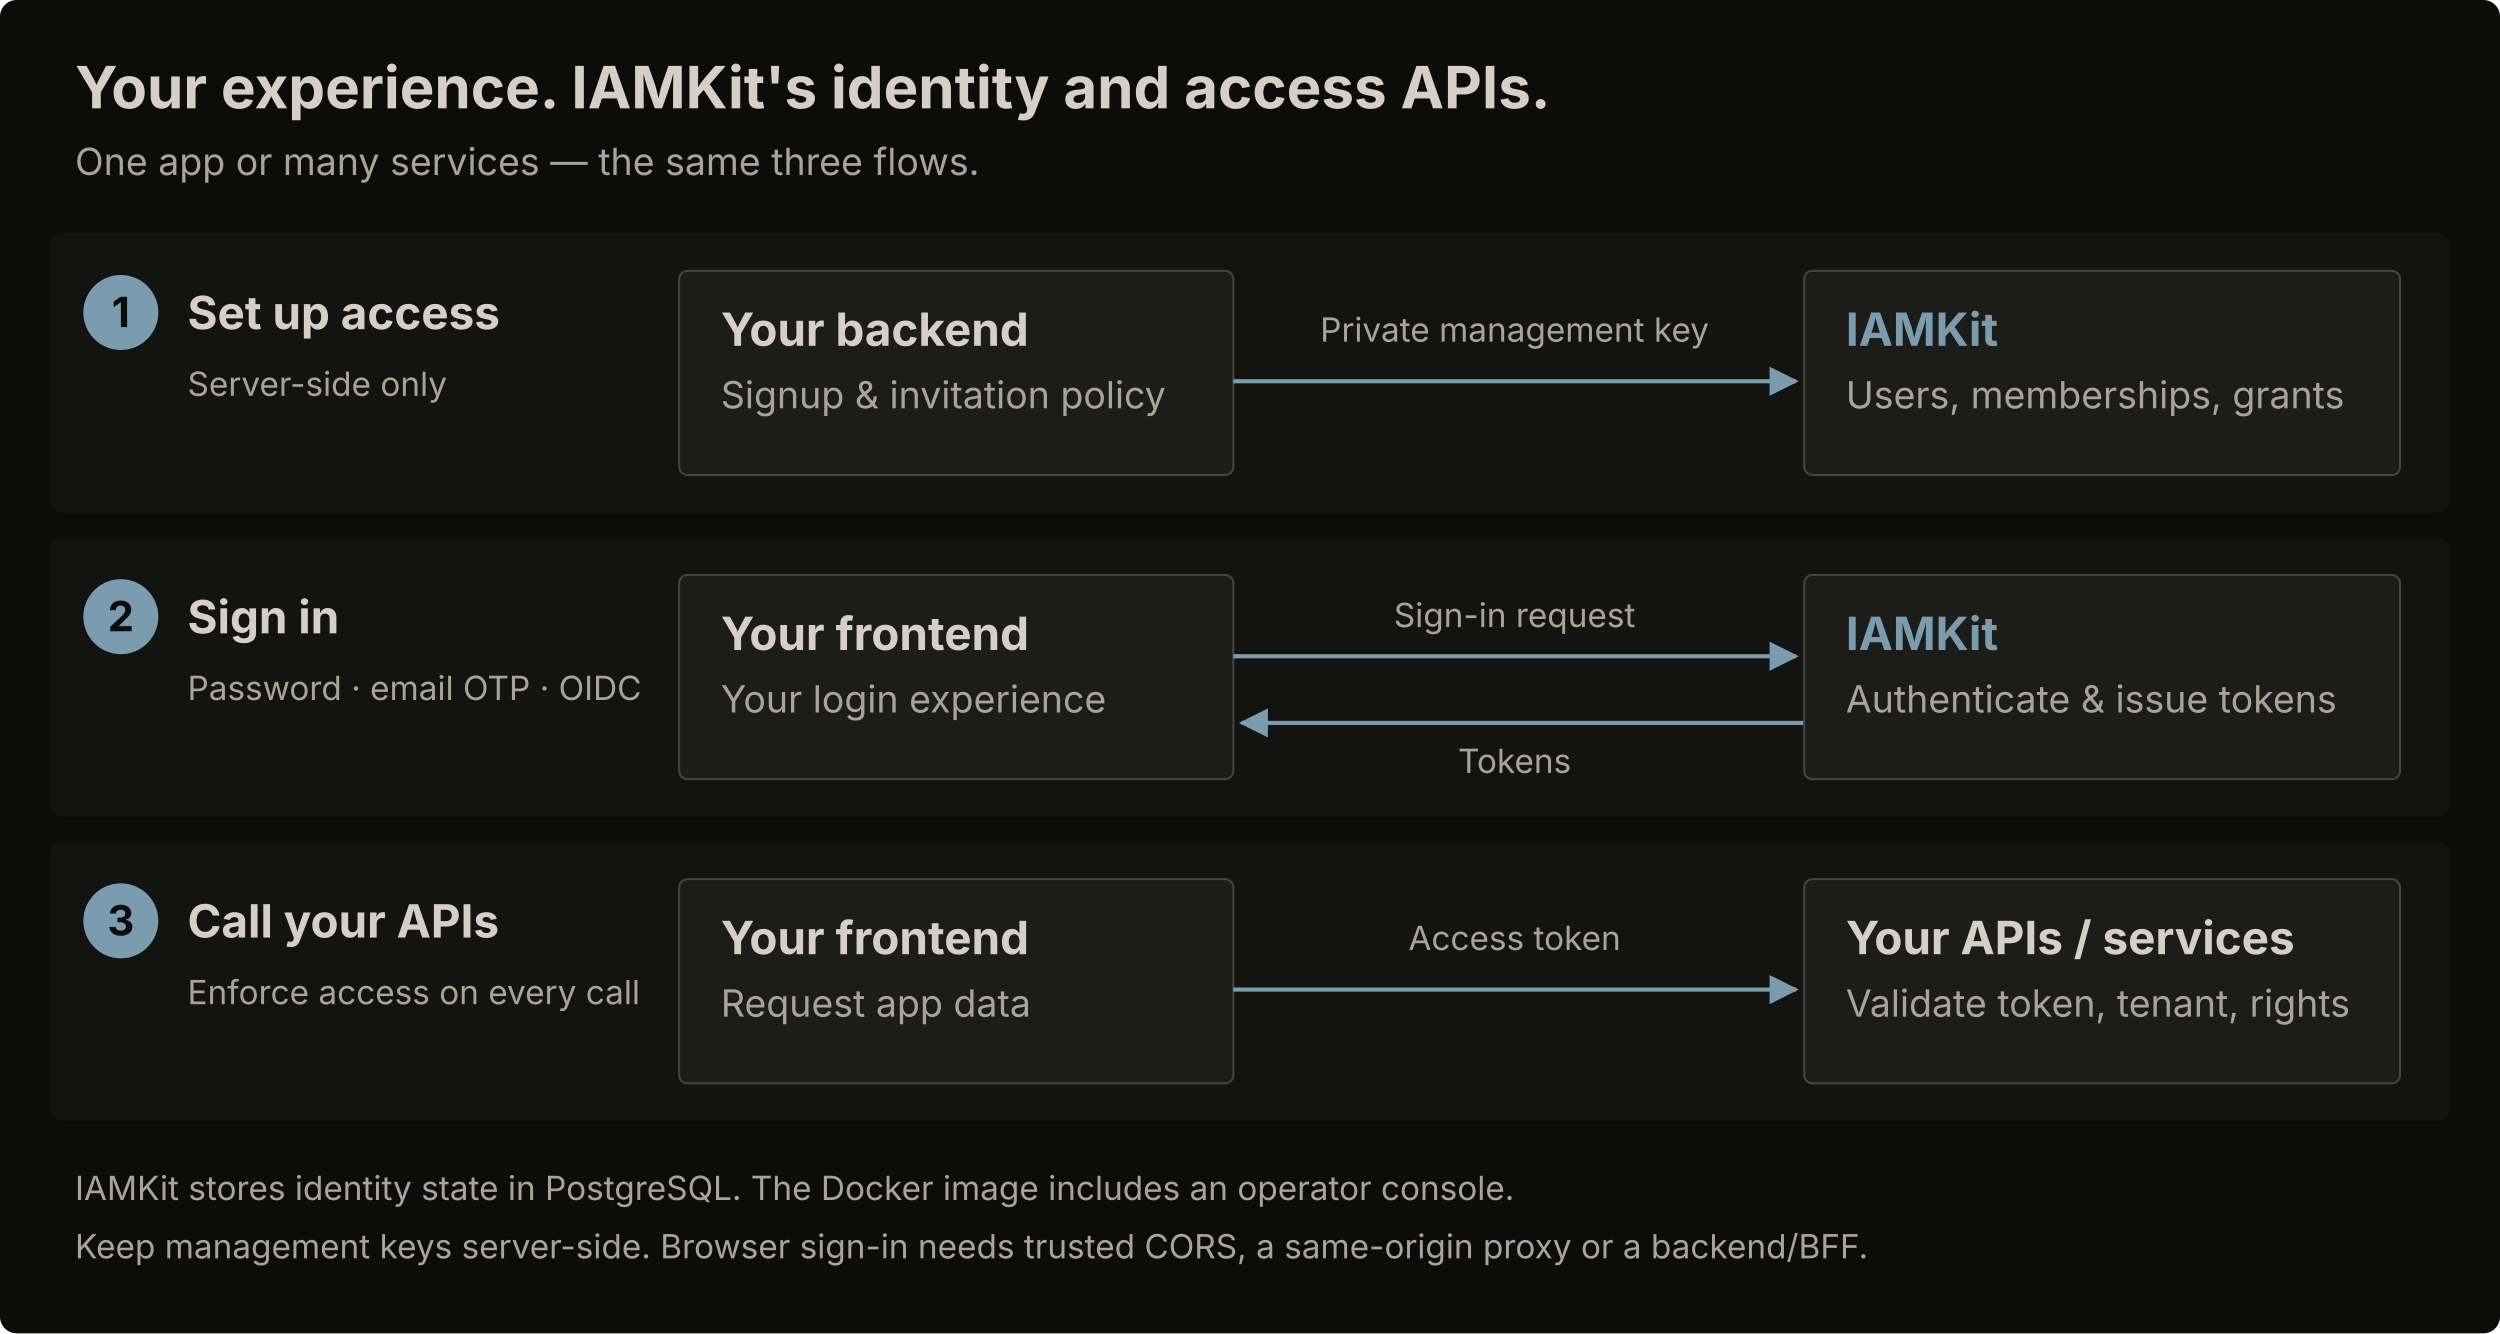
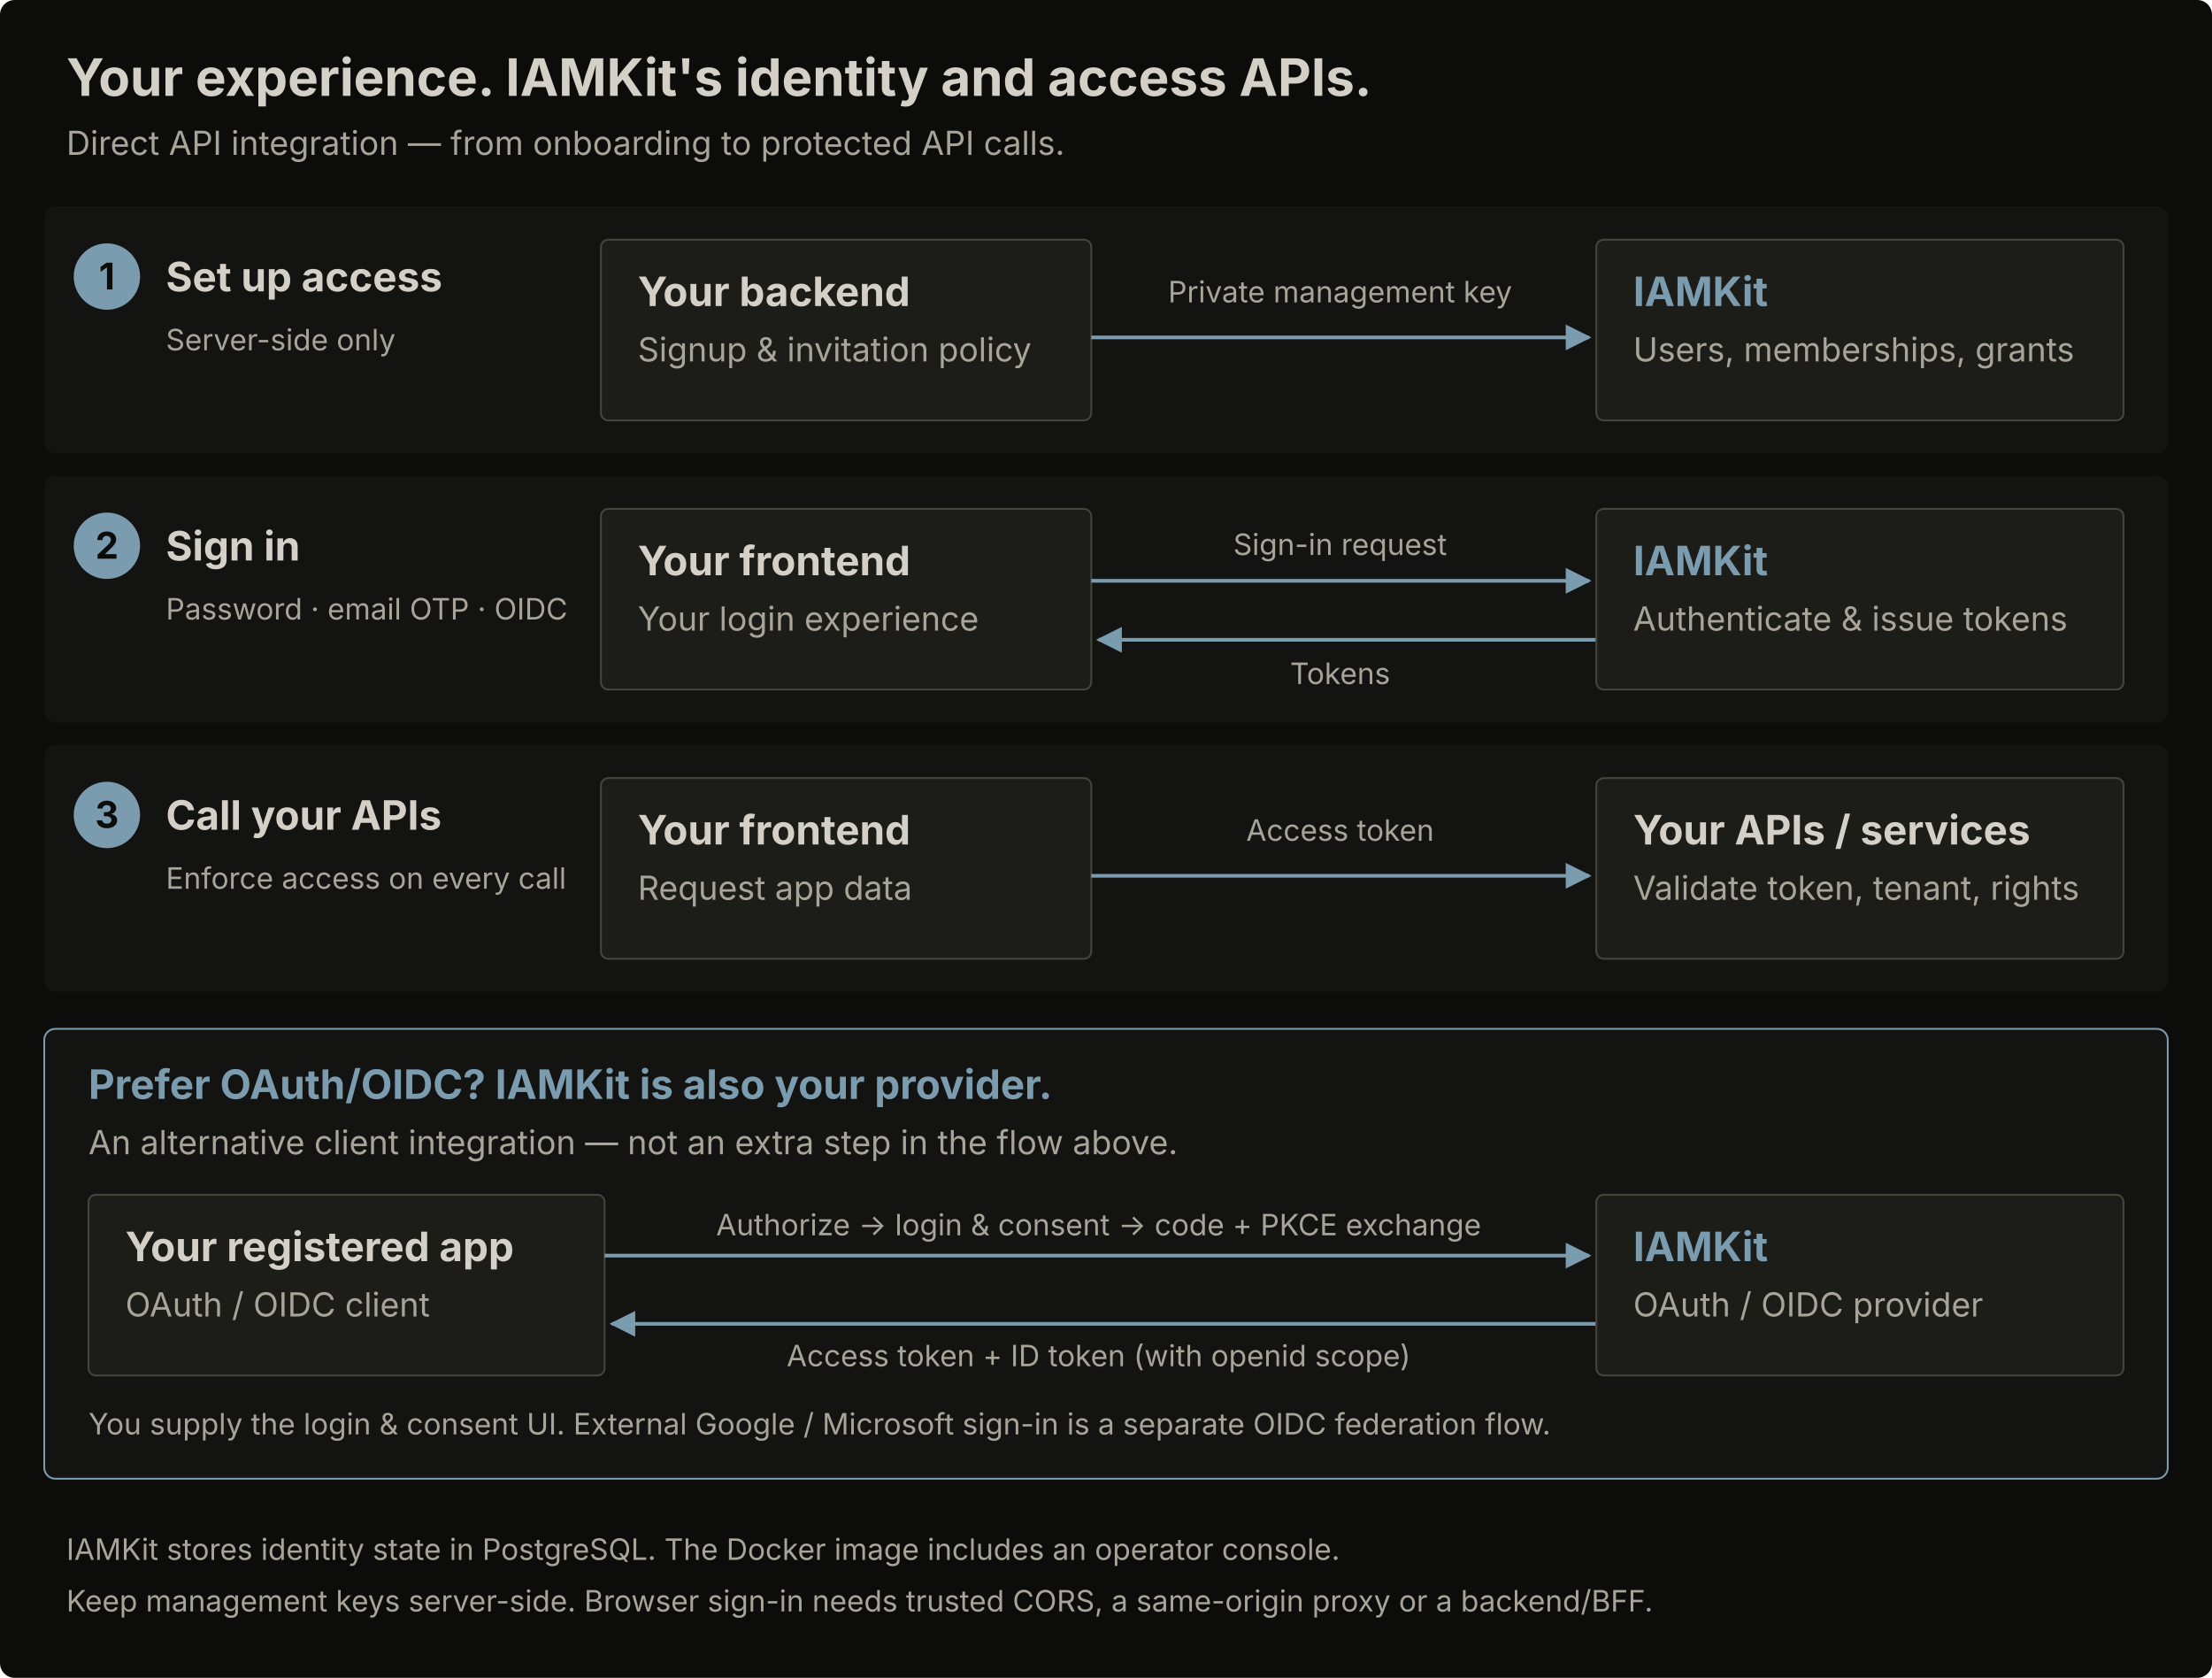
- <svg xmlns="http://www.w3.org/2000/svg" width="1200" height="640" viewBox="0 0 1200 640" role="img" aria-labelledby="title desc">
+ <svg xmlns="http://www.w3.org/2000/svg" width="1200" height="910" viewBox="0 0 1200 910" role="img" aria-labelledby="title desc">
  <defs>
    <marker id="arrow" viewBox="0 0 10 10" refX="9" refY="5" markerWidth="7" markerHeight="7" orient="auto-start-reverse">
      <path d="M0 0L10 5L0 10Z" fill="#7b9bae" />
    </marker>
    <style>
      text { font-family: Inter, Arial, sans-serif; fill: #d4d0c8; }
      .heading { font-size: 28px; font-weight: 700; }
      .label { font-size: 22px; font-weight: 700; }
      .body { font-size: 18px; fill: #a8a49a; }
      .small { font-size: 16px; fill: #a8a49a; }
      .accent { fill: #7b9bae; }
      .box { fill: #1c1c18; stroke: #45453e; }
      .line { fill: none; stroke: #7b9bae; stroke-width: 2; marker-end: url(#arrow); }
    </style>
  </defs>
-   <rect width="1200" height="640" rx="8" fill="#0c0c0a" />
+   <rect width="1200" height="910" rx="8" fill="#0c0c0a" />
  <text x="36" y="52" class="heading">Your experience. IAMKit's identity and access APIs.</text>
-   <text x="36" y="84" class="body">One app or many services — the same three flows.</text>
+   <text x="36" y="84" class="body">Direct API integration — from onboarding to protected API calls.</text>
  <rect x="24" y="112" width="1152" height="134" rx="6" fill="#131311" />
  <circle cx="58" cy="150" r="18" fill="#7b9bae" />
  <text x="58" y="157" text-anchor="middle" font-size="20" font-weight="700" style="fill:#0c0c0a">1</text>
  <text x="90" y="158" class="label">Set up access</text>
  <text x="90" y="190" class="small">Server-side only</text>
  <rect x="326" y="130" width="266" height="98" rx="4" class="box" />
  <text x="346" y="166" class="label">Your backend</text>
  <text x="346" y="196" class="body">Signup &amp; invitation policy</text>
  <path d="M592 183H862" class="line" />
  <text x="727" y="164" text-anchor="middle" class="small">Private management key</text>
  <rect x="866" y="130" width="286" height="98" rx="4" class="box" />
  <text x="886" y="166" class="label accent">IAMKit</text>
  <text x="886" y="196" class="body">Users, memberships, grants</text>
  <rect x="24" y="258" width="1152" height="134" rx="6" fill="#131311" />
  <circle cx="58" cy="296" r="18" fill="#7b9bae" />
  <text x="58" y="303" text-anchor="middle" font-size="20" font-weight="700" style="fill:#0c0c0a">2</text>
  <text x="90" y="304" class="label">Sign in</text>
  <text x="90" y="336" class="small">Password · email OTP · OIDC</text>
  <rect x="326" y="276" width="266" height="98" rx="4" class="box" />
  <text x="346" y="312" class="label">Your frontend</text>
  <text x="346" y="342" class="body">Your login experience</text>
  <path d="M592 315H862" class="line" />
  <text x="727" y="301" text-anchor="middle" class="small">Sign-in request</text>
  <path d="M866 347H596" class="line" />
  <text x="727" y="371" text-anchor="middle" class="small">Tokens</text>
  <rect x="866" y="276" width="286" height="98" rx="4" class="box" />
  <text x="886" y="312" class="label accent">IAMKit</text>
  <text x="886" y="342" class="body">Authenticate &amp; issue tokens</text>
  <rect x="24" y="404" width="1152" height="134" rx="6" fill="#131311" />
  <circle cx="58" cy="442" r="18" fill="#7b9bae" />
  <text x="58" y="449" text-anchor="middle" font-size="20" font-weight="700" style="fill:#0c0c0a">3</text>
  <text x="90" y="450" class="label">Call your APIs</text>
  <text x="90" y="482" class="small">Enforce access on every call</text>
  <rect x="326" y="422" width="266" height="98" rx="4" class="box" />
  <text x="346" y="458" class="label">Your frontend</text>
  <text x="346" y="488" class="body">Request app data</text>
  <path d="M592 475H862" class="line" />
  <text x="727" y="456" text-anchor="middle" class="small">Access token</text>
  <rect x="866" y="422" width="286" height="98" rx="4" class="box" />
  <text x="886" y="458" class="label">Your APIs / services</text>
  <text x="886" y="488" class="body">Validate token, tenant, rights</text>
-   <text x="36" y="576" class="small">IAMKit stores identity state in PostgreSQL. The Docker image includes an operator console.</text>
-   <text x="36" y="604" class="small">Keep management keys server-side. Browser sign-in needs trusted CORS, a same-origin proxy or a backend/BFF.</text>
+   <rect x="24" y="558" width="1152" height="244" rx="6" fill="#131311" stroke="#7b9bae" />
+   <text x="48" y="596" class="label accent">Prefer OAuth/OIDC? IAMKit is also your provider.</text>
+   <text x="48" y="626" class="body">An alternative client integration — not an extra step in the flow above.</text>
+   <rect x="48" y="648" width="280" height="98" rx="4" class="box" />
+   <text x="68" y="684" class="label">Your registered app</text>
+   <text x="68" y="714" class="body">OAuth / OIDC client</text>
+   <path d="M328 681H862" class="line" />
+   <text x="596" y="670" text-anchor="middle" class="small">Authorize → login &amp; consent → code + PKCE exchange</text>
+   <path d="M866 718H332" class="line" />
+   <text x="596" y="741" text-anchor="middle" class="small">Access token + ID token (with openid scope)</text>
+   <rect x="866" y="648" width="286" height="98" rx="4" class="box" />
+   <text x="886" y="684" class="label accent">IAMKit</text>
+   <text x="886" y="714" class="body">OAuth / OIDC provider</text>
+   <text x="48" y="778" class="small">You supply the login &amp; consent UI. External Google / Microsoft sign-in is a separate OIDC federation flow.</text>
+   <text x="36" y="846" class="small">IAMKit stores identity state in PostgreSQL. The Docker image includes an operator console.</text>
+   <text x="36" y="874" class="small">Keep management keys server-side. Browser sign-in needs trusted CORS, a same-origin proxy or a backend/BFF.</text>
</svg>
